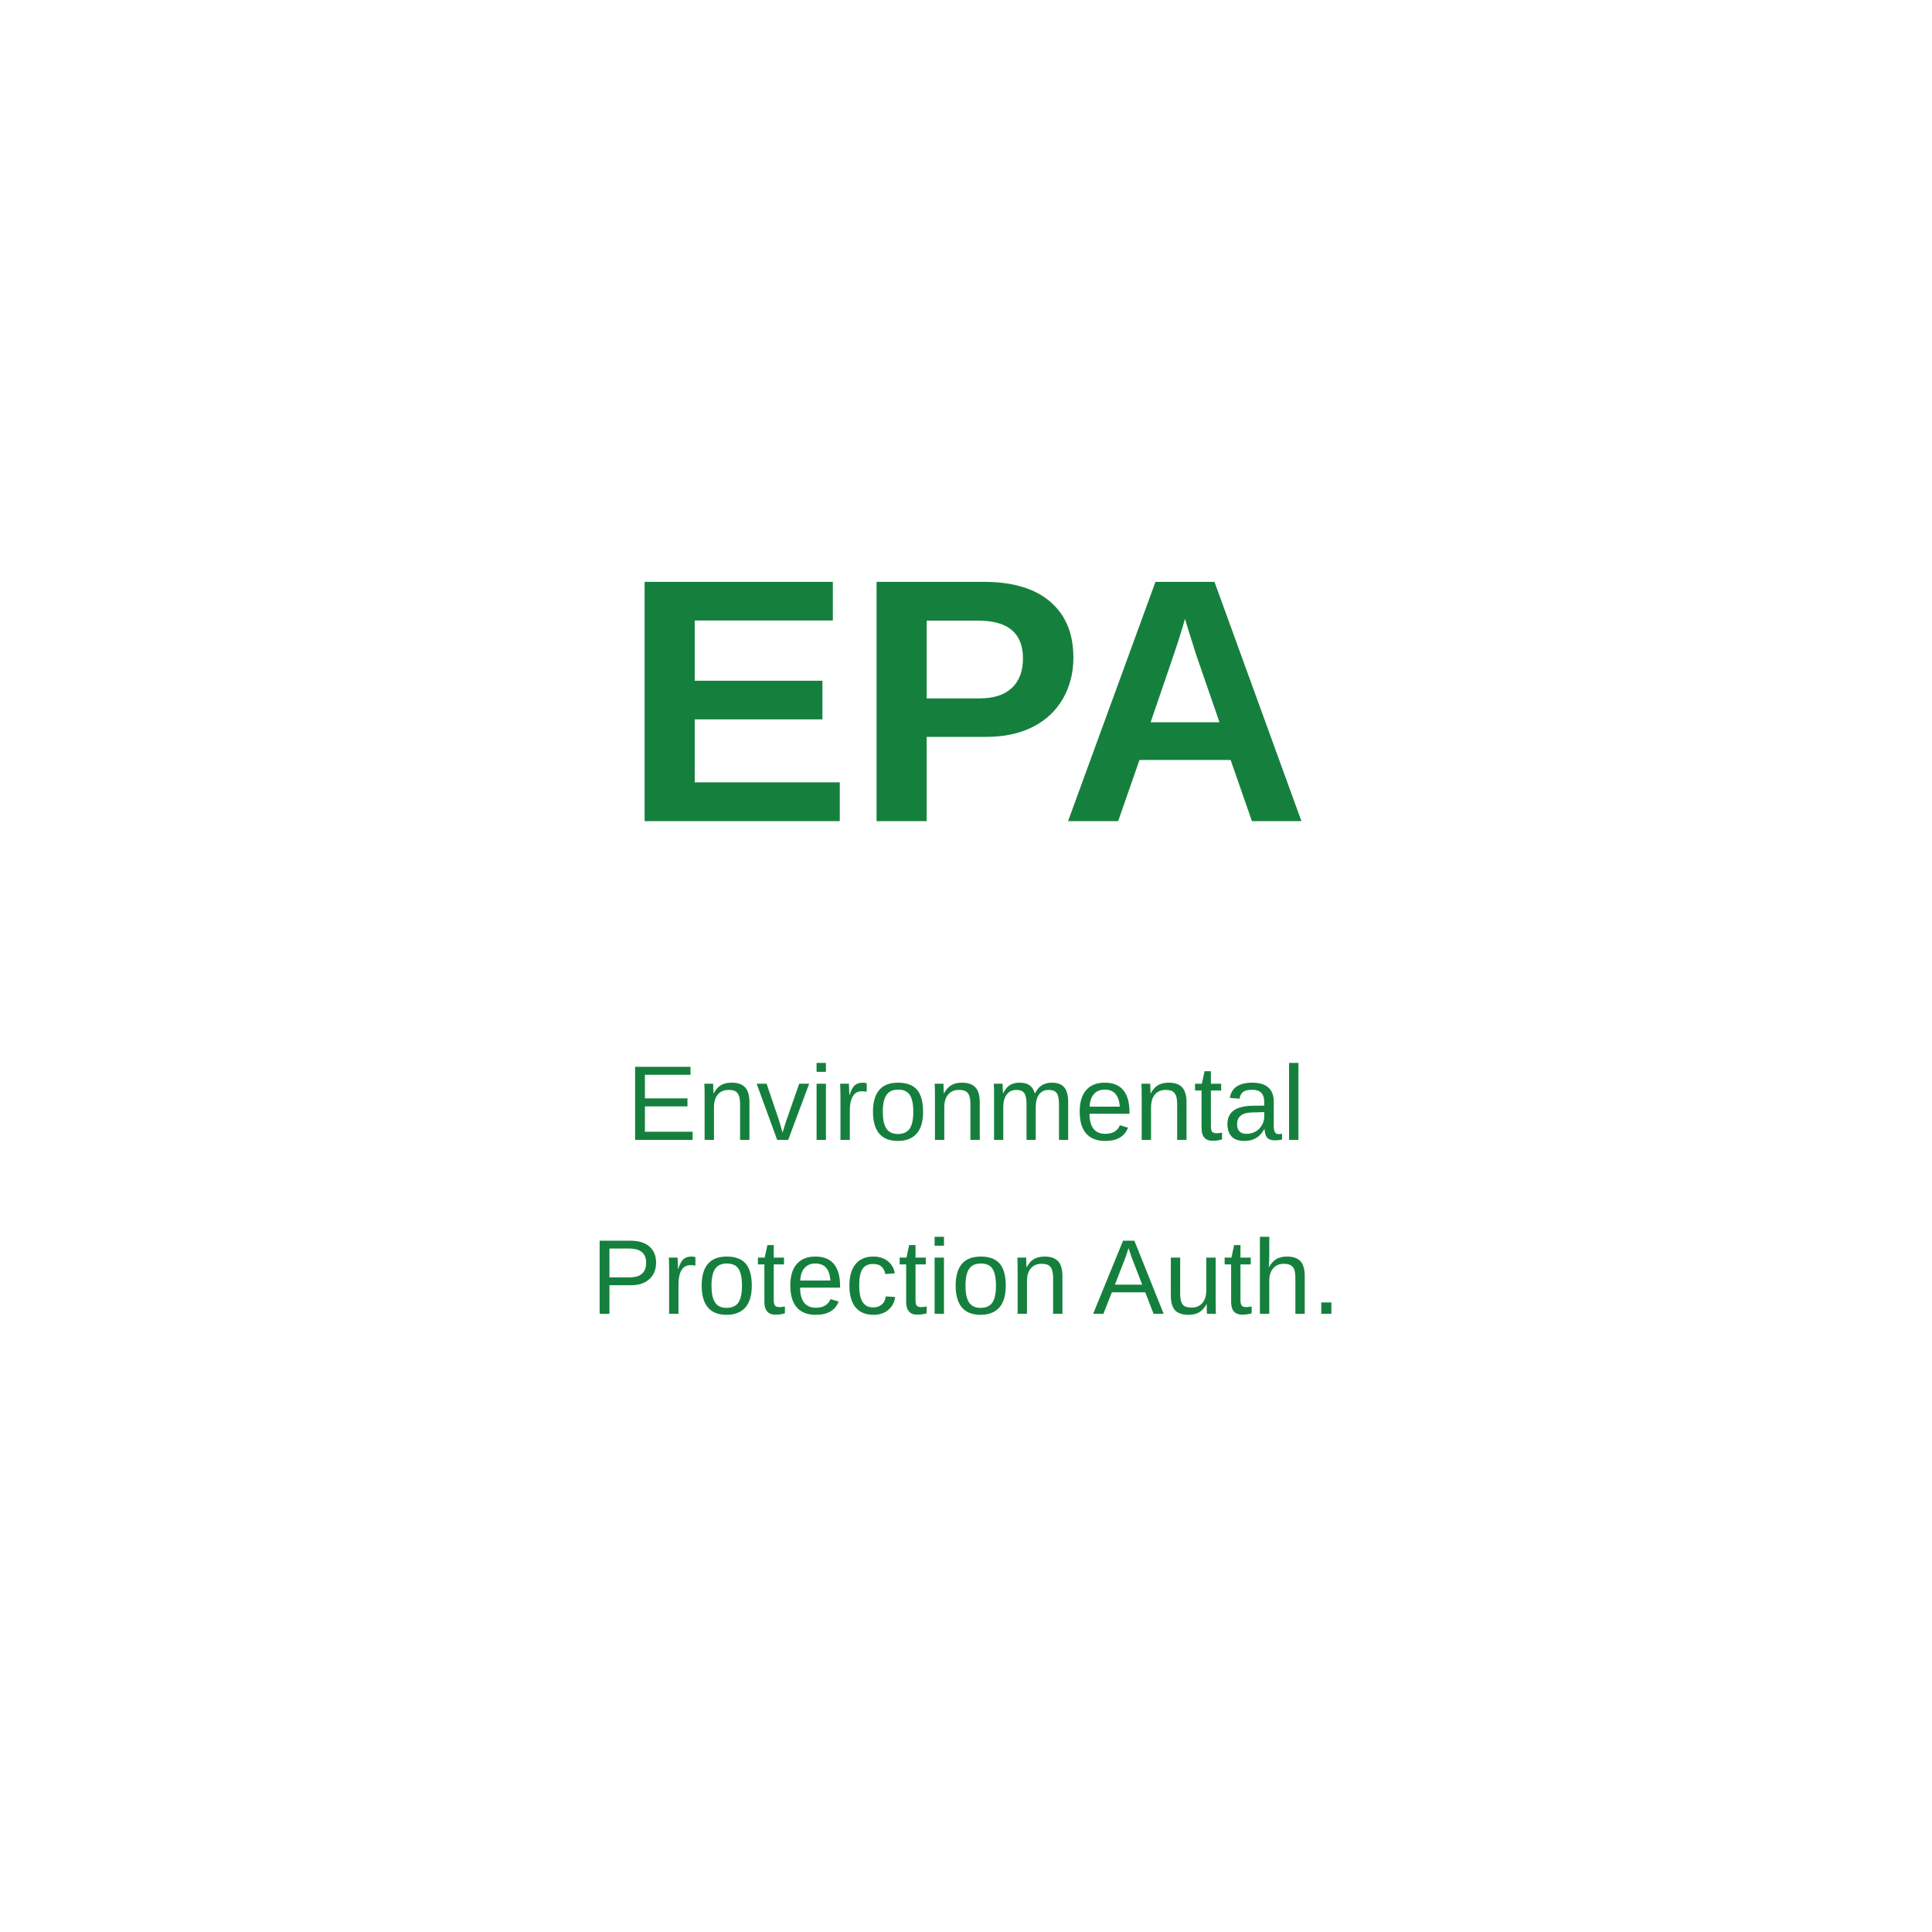
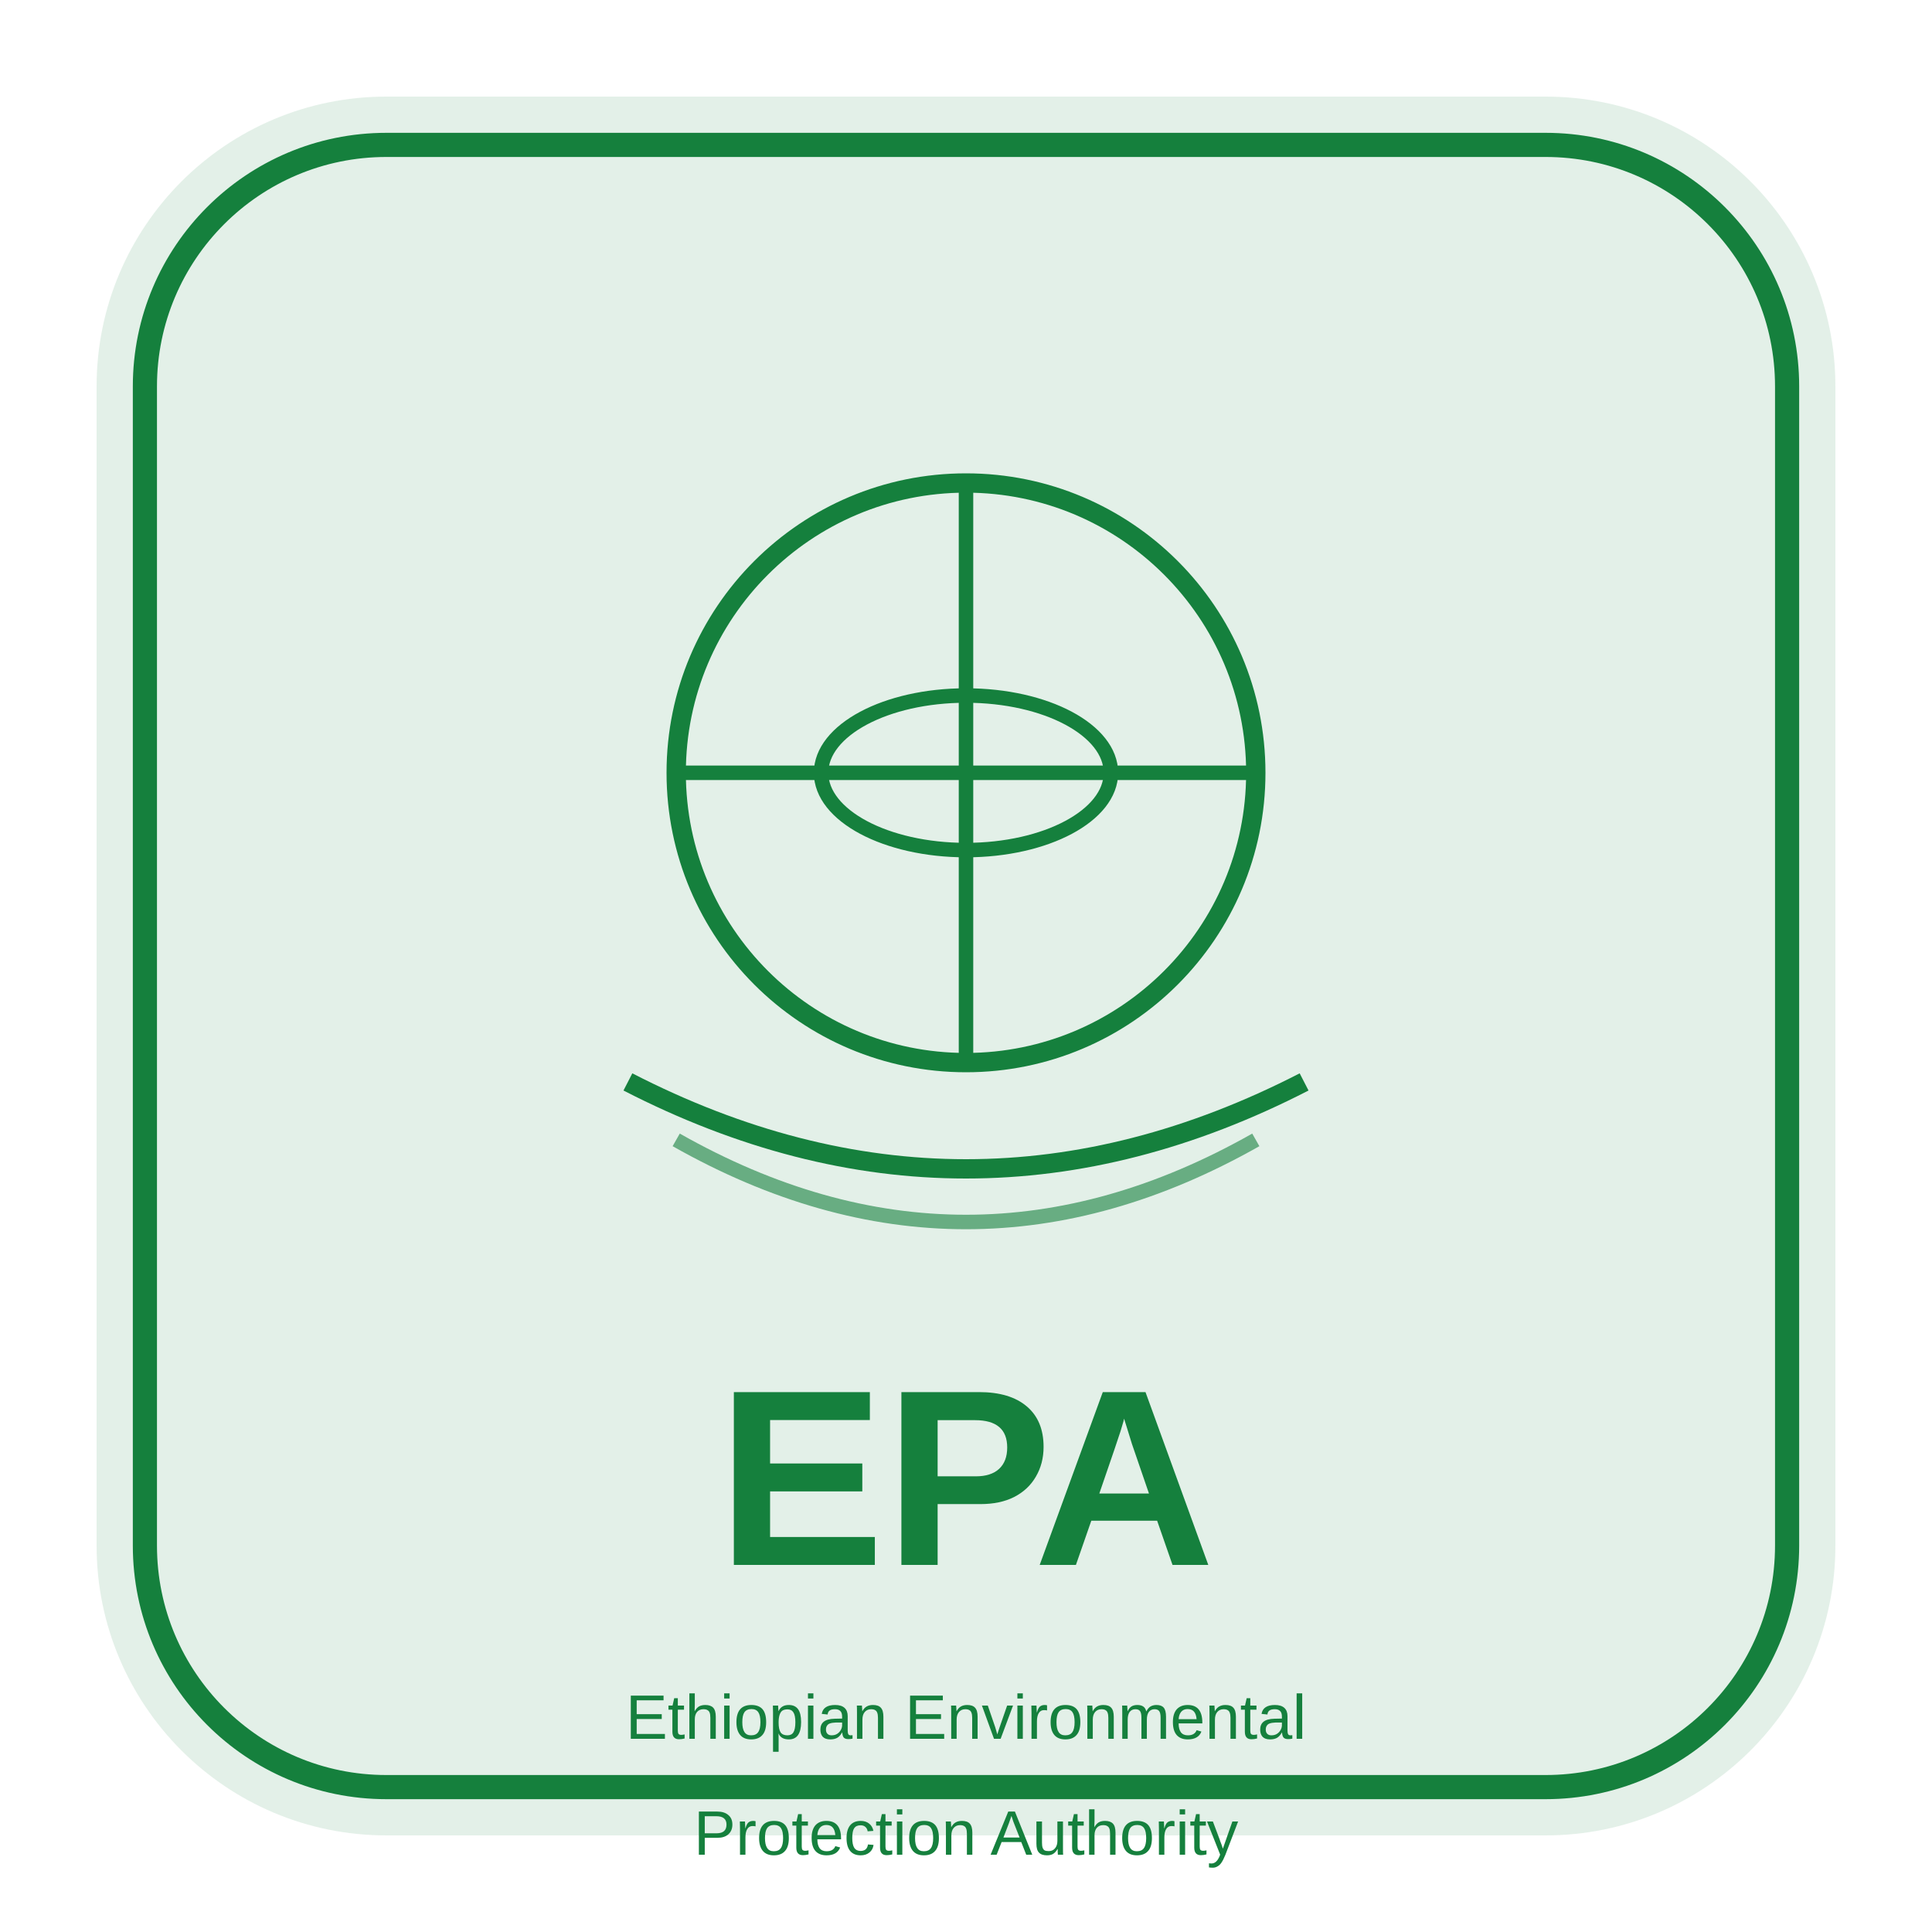
<svg xmlns="http://www.w3.org/2000/svg" viewBox="0 0 200 200">
-   <text x="100" y="85" text-anchor="middle" font-family="Arial, sans-serif" font-weight="bold" font-size="36" fill="#15803d">EPA</text>
-   <text x="100" y="118" text-anchor="middle" font-family="Arial, sans-serif" font-size="11" fill="#15803d">Environmental</text>
-   <text x="100" y="136" text-anchor="middle" font-family="Arial, sans-serif" font-size="11" fill="#15803d">Protection Auth.</text>
+   <rect x="10" y="10" width="180" height="180" rx="30" fill="#15803d" opacity="0.12" />
+   <rect x="15" y="15" width="170" height="170" rx="25" fill="none" stroke="#15803d" stroke-width="2.5" />
+   <circle cx="100" cy="80" r="30" fill="none" stroke="#15803d" stroke-width="2" />
+   <ellipse cx="100" cy="80" rx="15" ry="8" fill="none" stroke="#15803d" stroke-width="1.5" />
+   <line x1="100" y1="50" x2="100" y2="110" stroke="#15803d" stroke-width="1.5" />
+   <line x1="70" y1="80" x2="130" y2="80" stroke="#15803d" stroke-width="1.5" />
+   <path d="M65 112 Q100 130 135 112" fill="none" stroke="#15803d" stroke-width="2" />
+   <path d="M70 118 Q100 135 130 118" fill="none" stroke="#15803d" stroke-width="1.5" opacity="0.6" />
+   <text x="100" y="162" text-anchor="middle" font-family="Arial, sans-serif" font-weight="bold" font-size="26" fill="#15803d">EPA</text>
+   <text x="100" y="180" text-anchor="middle" font-family="Arial, sans-serif" font-size="6.5" fill="#15803d">Ethiopian Environmental</text>
+   <text x="100" y="192" text-anchor="middle" font-family="Arial, sans-serif" font-size="6.5" fill="#15803d">Protection Authority</text>
</svg>
